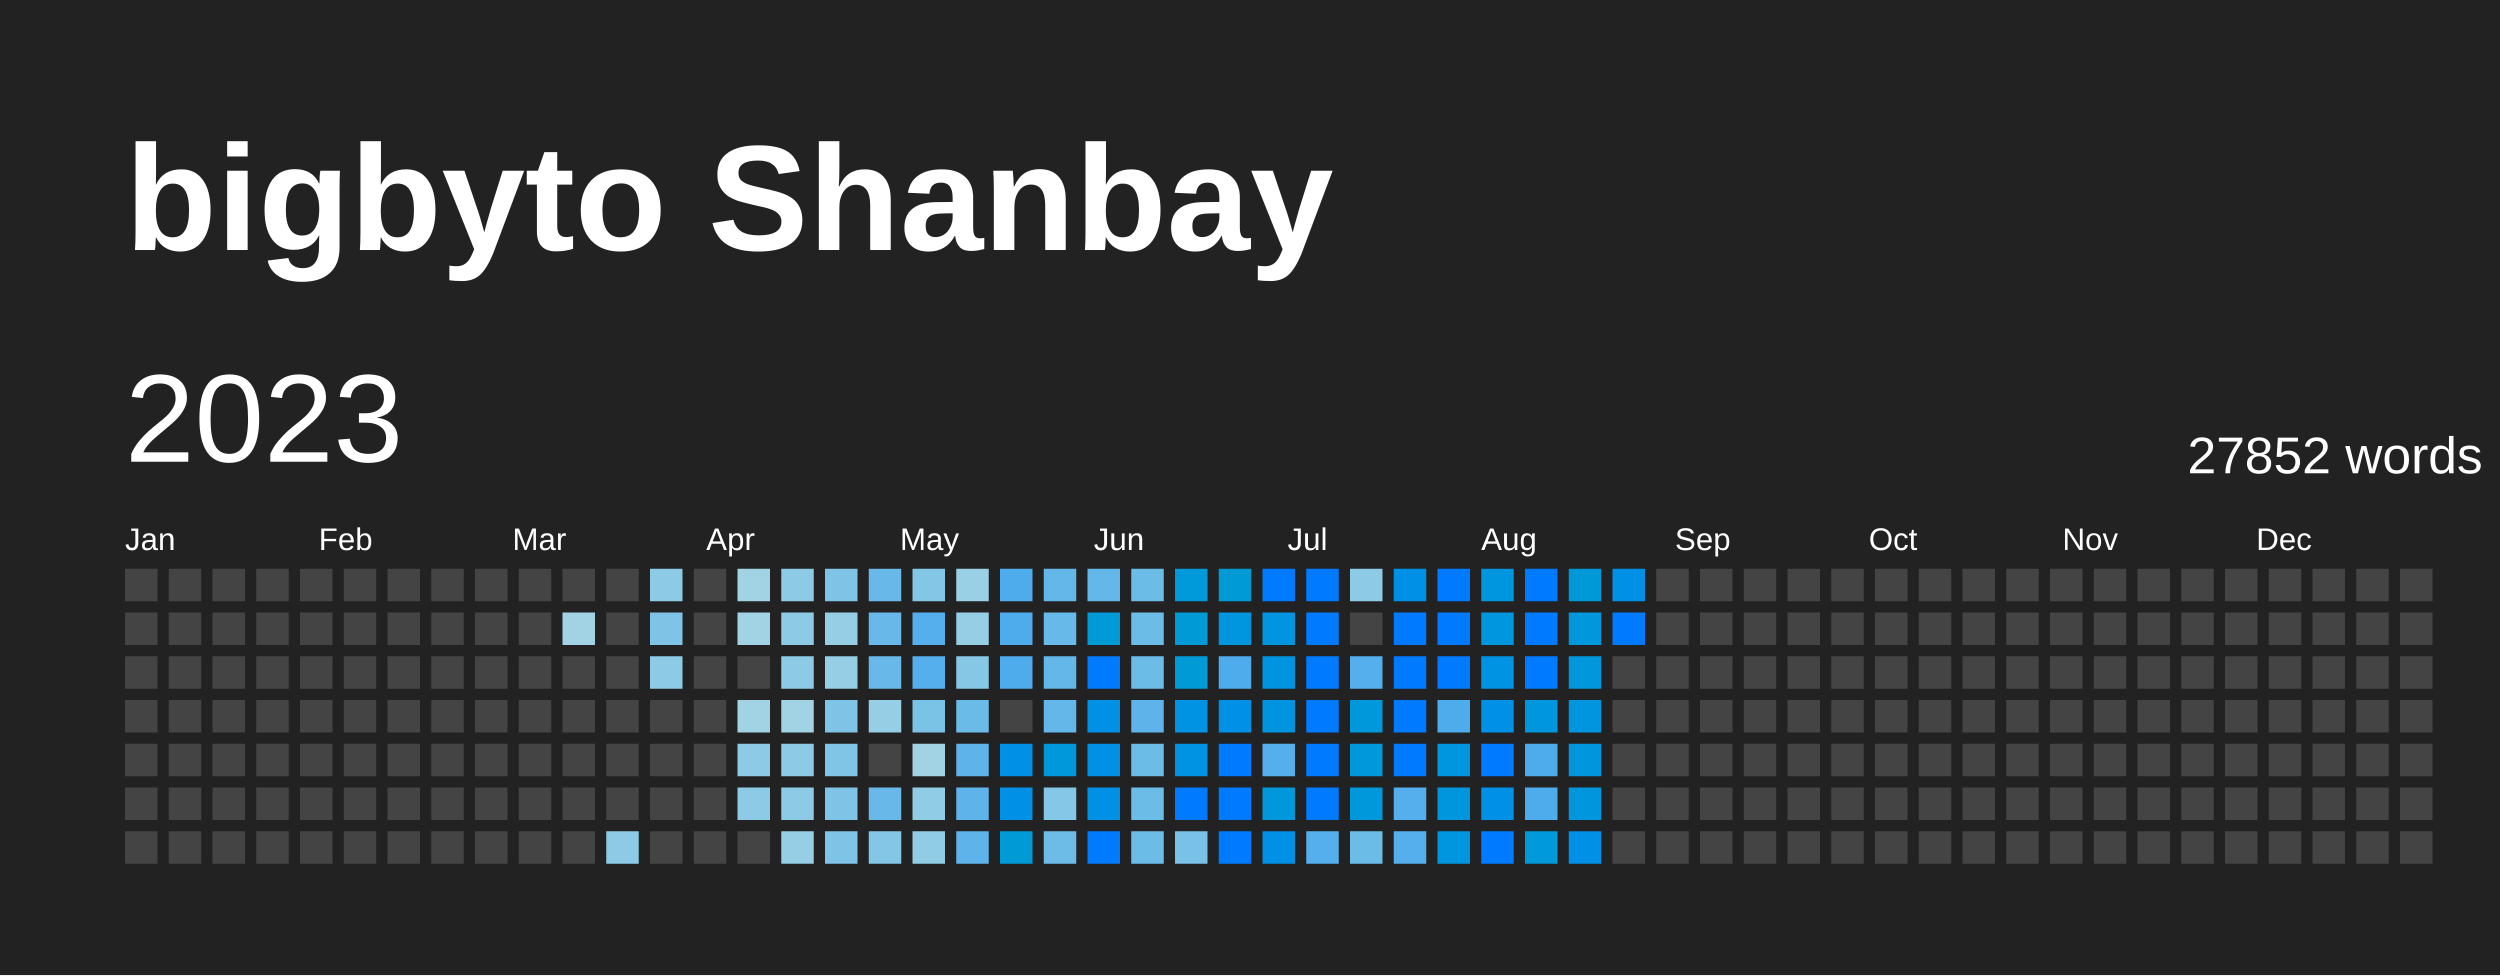
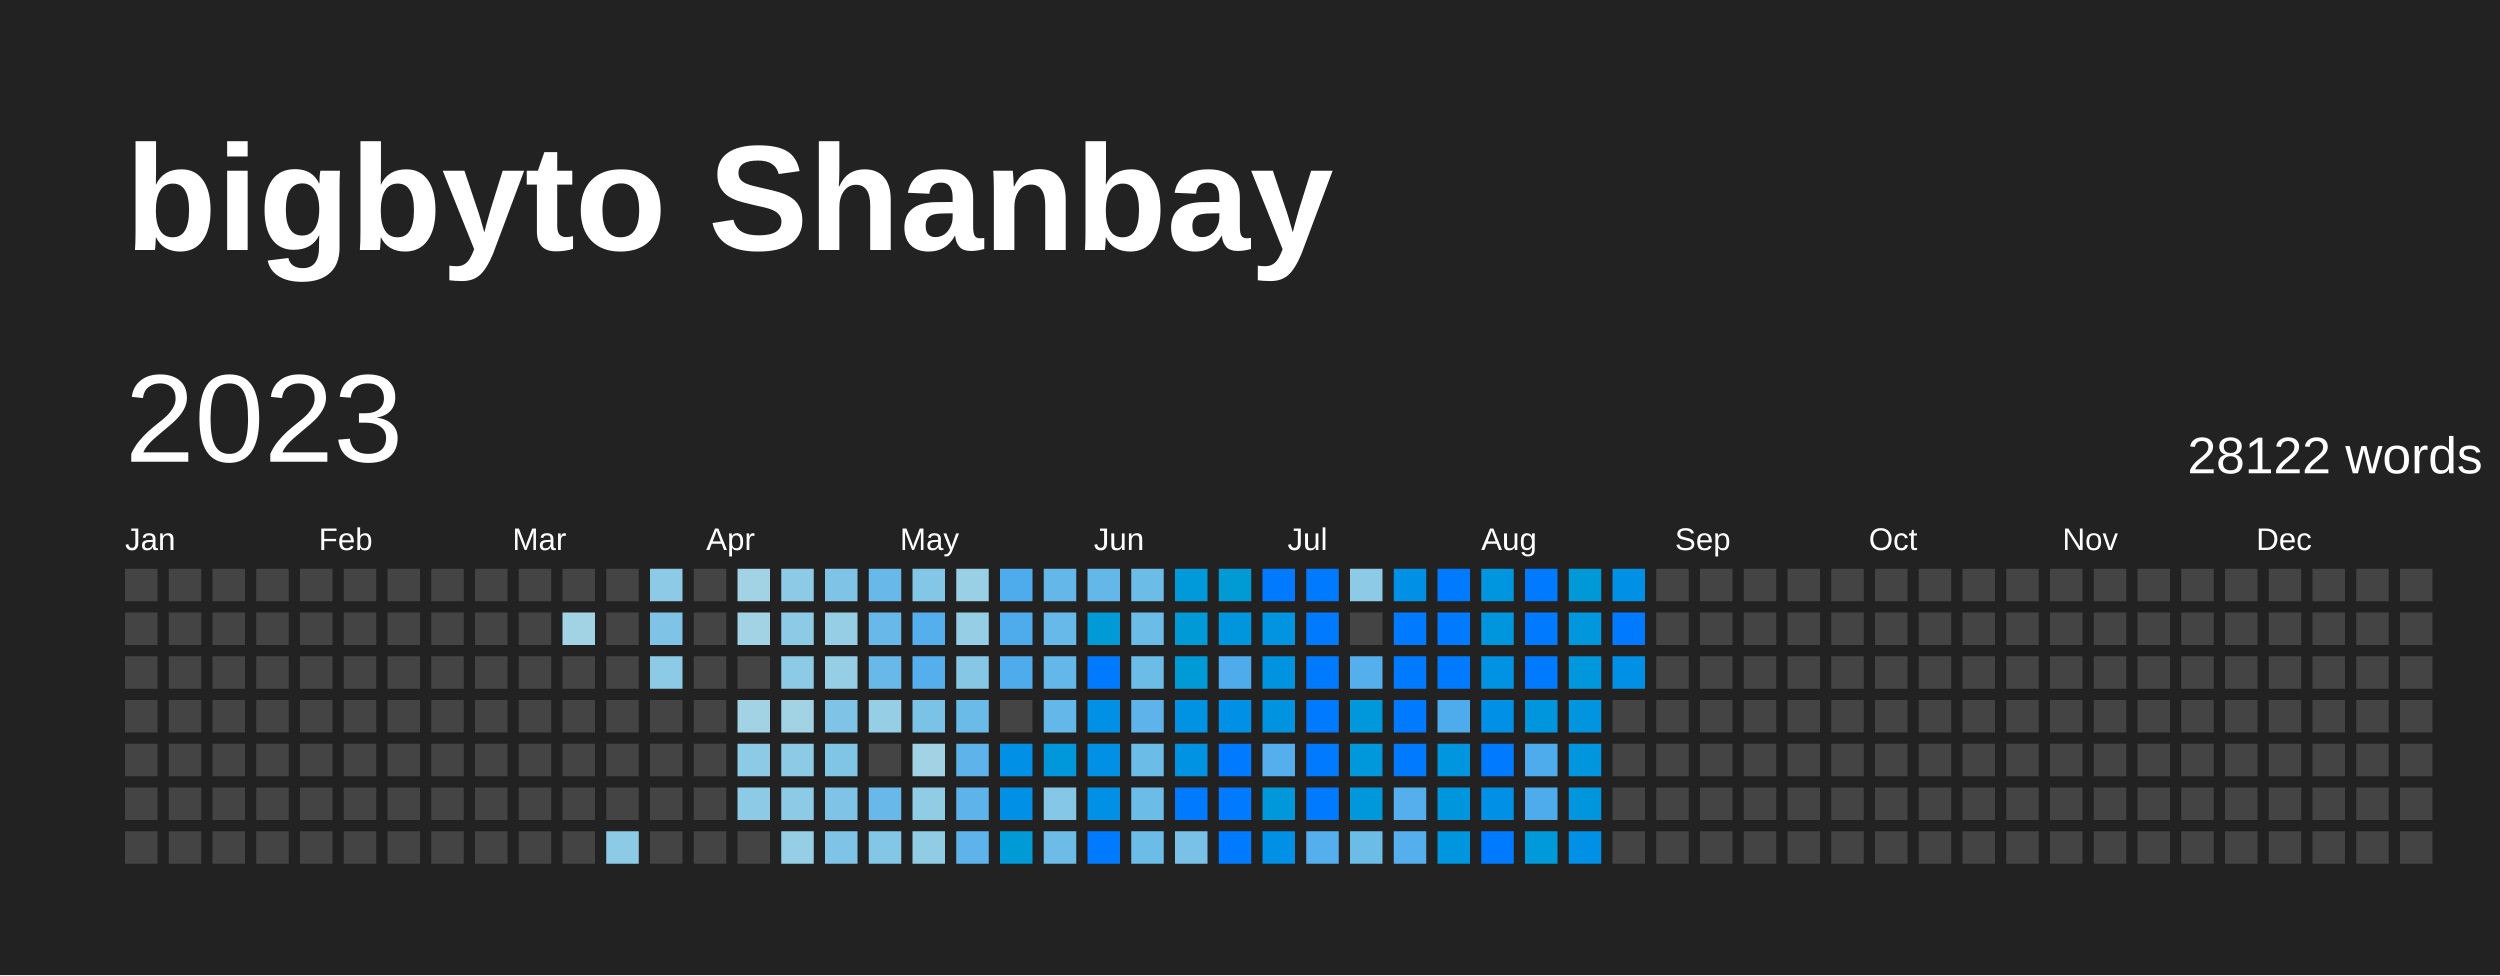
<svg xmlns="http://www.w3.org/2000/svg" baseProfile="full" height="78mm" version="1.1" viewBox="0,0,200,78" width="200mm">
  <defs />
  <rect fill="#222222" height="78" width="200" x="0" y="0" />
  <text fill="#FFFFFF" style="font-size:12px; font-family:Arial; font-weight:bold;" x="10" y="20">bigbyto Shanbay</text>
  <text dominant-baseline="hanging" fill="#FFFFFF" style="font-size:10.0px; font-family:Arial;" x="10" y="30">2023</text>
-   <text dominant-baseline="hanging" fill="#FFFFFF" style="font-size:4.125px; font-family:Arial;" x="175" y="35">27852 words</text>
+   <text dominant-baseline="hanging" fill="#FFFFFF" style="font-size:4.125px; font-family:Arial;" x="175" y="35">28122 words</text>
  <text fill="#FFFFFF" style="font-size:2.5px; font-family:Arial" x="10.0" y="44">Jan</text>
  <text fill="#FFFFFF" style="font-size:2.5px; font-family:Arial" x="25.5" y="44">Feb</text>
  <text fill="#FFFFFF" style="font-size:2.5px; font-family:Arial" x="41.0" y="44">Mar</text>
  <text fill="#FFFFFF" style="font-size:2.5px; font-family:Arial" x="56.5" y="44">Apr</text>
  <text fill="#FFFFFF" style="font-size:2.5px; font-family:Arial" x="72.0" y="44">May</text>
  <text fill="#FFFFFF" style="font-size:2.5px; font-family:Arial" x="87.5" y="44">Jun</text>
  <text fill="#FFFFFF" style="font-size:2.5px; font-family:Arial" x="103.0" y="44">Jul</text>
  <text fill="#FFFFFF" style="font-size:2.5px; font-family:Arial" x="118.5" y="44">Aug</text>
  <text fill="#FFFFFF" style="font-size:2.5px; font-family:Arial" x="134.0" y="44">Sep</text>
  <text fill="#FFFFFF" style="font-size:2.5px; font-family:Arial" x="149.5" y="44">Oct</text>
  <text fill="#FFFFFF" style="font-size:2.5px; font-family:Arial" x="165.0" y="44">Nov</text>
  <text fill="#FFFFFF" style="font-size:2.5px; font-family:Arial" x="180.5" y="44">Dec</text>
  <rect fill="#444444" height="2.6" width="2.6" x="10.0" y="45.5" />
  <rect fill="#444444" height="2.6" width="2.6" x="10.0" y="49.0" />
  <rect fill="#444444" height="2.6" width="2.6" x="10.0" y="52.5" />
  <rect fill="#444444" height="2.6" width="2.6" x="10.0" y="56.0" />
  <rect fill="#444444" height="2.6" width="2.6" x="10.0" y="59.5" />
  <rect fill="#444444" height="2.6" width="2.6" x="10.0" y="63.0" />
  <rect fill="#444444" height="2.6" width="2.6" x="10.0" y="66.5" />
  <rect fill="#444444" height="2.6" width="2.6" x="13.5" y="45.5" />
  <rect fill="#444444" height="2.6" width="2.6" x="13.5" y="49.0" />
  <rect fill="#444444" height="2.6" width="2.6" x="13.5" y="52.5" />
  <rect fill="#444444" height="2.6" width="2.6" x="13.5" y="56.0" />
  <rect fill="#444444" height="2.6" width="2.6" x="13.5" y="59.5" />
  <rect fill="#444444" height="2.6" width="2.6" x="13.5" y="63.0" />
  <rect fill="#444444" height="2.6" width="2.6" x="13.5" y="66.5" />
  <rect fill="#444444" height="2.6" width="2.6" x="17.0" y="45.5" />
  <rect fill="#444444" height="2.6" width="2.6" x="17.0" y="49.0" />
  <rect fill="#444444" height="2.6" width="2.6" x="17.0" y="52.5" />
  <rect fill="#444444" height="2.6" width="2.6" x="17.0" y="56.0" />
  <rect fill="#444444" height="2.6" width="2.6" x="17.0" y="59.5" />
  <rect fill="#444444" height="2.6" width="2.6" x="17.0" y="63.0" />
  <rect fill="#444444" height="2.6" width="2.6" x="17.0" y="66.5" />
  <rect fill="#444444" height="2.6" width="2.6" x="20.5" y="45.5" />
  <rect fill="#444444" height="2.6" width="2.6" x="20.5" y="49.0" />
  <rect fill="#444444" height="2.6" width="2.6" x="20.5" y="52.5" />
  <rect fill="#444444" height="2.6" width="2.6" x="20.5" y="56.0" />
  <rect fill="#444444" height="2.6" width="2.6" x="20.5" y="59.5" />
  <rect fill="#444444" height="2.6" width="2.6" x="20.5" y="63.0" />
  <rect fill="#444444" height="2.6" width="2.6" x="20.5" y="66.5" />
  <rect fill="#444444" height="2.6" width="2.6" x="24.0" y="45.5" />
  <rect fill="#444444" height="2.6" width="2.6" x="24.0" y="49.0" />
  <rect fill="#444444" height="2.6" width="2.6" x="24.0" y="52.5" />
  <rect fill="#444444" height="2.6" width="2.6" x="24.0" y="56.0" />
  <rect fill="#444444" height="2.6" width="2.6" x="24.0" y="59.5" />
  <rect fill="#444444" height="2.6" width="2.6" x="24.0" y="63.0" />
  <rect fill="#444444" height="2.6" width="2.6" x="24.0" y="66.5" />
  <rect fill="#444444" height="2.6" width="2.6" x="27.5" y="45.5" />
  <rect fill="#444444" height="2.6" width="2.6" x="27.5" y="49.0" />
  <rect fill="#444444" height="2.6" width="2.6" x="27.5" y="52.5" />
  <rect fill="#444444" height="2.6" width="2.6" x="27.5" y="56.0" />
  <rect fill="#444444" height="2.6" width="2.6" x="27.5" y="59.5" />
  <rect fill="#444444" height="2.6" width="2.6" x="27.5" y="63.0" />
  <rect fill="#444444" height="2.6" width="2.6" x="27.5" y="66.5" />
  <rect fill="#444444" height="2.6" width="2.6" x="31.0" y="45.5" />
  <rect fill="#444444" height="2.6" width="2.6" x="31.0" y="49.0" />
  <rect fill="#444444" height="2.6" width="2.6" x="31.0" y="52.5" />
  <rect fill="#444444" height="2.6" width="2.6" x="31.0" y="56.0" />
  <rect fill="#444444" height="2.6" width="2.6" x="31.0" y="59.5" />
  <rect fill="#444444" height="2.6" width="2.6" x="31.0" y="63.0" />
  <rect fill="#444444" height="2.6" width="2.6" x="31.0" y="66.5" />
  <rect fill="#444444" height="2.6" width="2.6" x="34.5" y="45.5" />
  <rect fill="#444444" height="2.6" width="2.6" x="34.5" y="49.0" />
  <rect fill="#444444" height="2.6" width="2.6" x="34.5" y="52.5" />
  <rect fill="#444444" height="2.6" width="2.6" x="34.5" y="56.0" />
  <rect fill="#444444" height="2.6" width="2.6" x="34.5" y="59.5" />
  <rect fill="#444444" height="2.6" width="2.6" x="34.5" y="63.0" />
  <rect fill="#444444" height="2.6" width="2.6" x="34.5" y="66.5" />
  <rect fill="#444444" height="2.6" width="2.6" x="38.0" y="45.5" />
  <rect fill="#444444" height="2.6" width="2.6" x="38.0" y="49.0" />
  <rect fill="#444444" height="2.6" width="2.6" x="38.0" y="52.5" />
  <rect fill="#444444" height="2.6" width="2.6" x="38.0" y="56.0" />
  <rect fill="#444444" height="2.6" width="2.6" x="38.0" y="59.5" />
  <rect fill="#444444" height="2.6" width="2.6" x="38.0" y="63.0" />
  <rect fill="#444444" height="2.6" width="2.6" x="38.0" y="66.5" />
  <rect fill="#444444" height="2.6" width="2.6" x="41.5" y="45.5" />
  <rect fill="#444444" height="2.6" width="2.6" x="41.5" y="49.0" />
  <rect fill="#444444" height="2.6" width="2.6" x="41.5" y="52.5" />
  <rect fill="#444444" height="2.6" width="2.6" x="41.5" y="56.0" />
  <rect fill="#444444" height="2.6" width="2.6" x="41.5" y="59.5" />
  <rect fill="#444444" height="2.6" width="2.6" x="41.5" y="63.0" />
  <rect fill="#444444" height="2.6" width="2.6" x="41.5" y="66.5" />
  <rect fill="#444444" height="2.6" width="2.6" x="45.0" y="45.5" />
  <rect fill="#a2d3e5" height="2.6" width="2.6" x="45.0" y="49.0" />
  <rect fill="#444444" height="2.6" width="2.6" x="45.0" y="52.5" />
  <rect fill="#444444" height="2.6" width="2.6" x="45.0" y="56.0" />
  <rect fill="#444444" height="2.6" width="2.6" x="45.0" y="59.5" />
  <rect fill="#444444" height="2.6" width="2.6" x="45.0" y="63.0" />
  <rect fill="#444444" height="2.6" width="2.6" x="45.0" y="66.5" />
  <rect fill="#444444" height="2.6" width="2.6" x="48.5" y="45.5" />
  <rect fill="#444444" height="2.6" width="2.6" x="48.5" y="49.0" />
  <rect fill="#444444" height="2.6" width="2.6" x="48.5" y="52.5" />
  <rect fill="#444444" height="2.6" width="2.6" x="48.5" y="56.0" />
  <rect fill="#444444" height="2.6" width="2.6" x="48.5" y="59.5" />
  <rect fill="#444444" height="2.6" width="2.6" x="48.5" y="63.0" />
  <rect fill="#8dcae6" height="2.6" width="2.6" x="48.5" y="66.5" />
  <rect fill="#8dcae6" height="2.6" width="2.6" x="52.0" y="45.5" />
  <rect fill="#7fc4e6" height="2.6" width="2.6" x="52.0" y="49.0" />
  <rect fill="#8dcae6" height="2.6" width="2.6" x="52.0" y="52.5" />
  <rect fill="#444444" height="2.6" width="2.6" x="52.0" y="56.0" />
  <rect fill="#444444" height="2.6" width="2.6" x="52.0" y="59.5" />
  <rect fill="#444444" height="2.6" width="2.6" x="52.0" y="63.0" />
  <rect fill="#444444" height="2.6" width="2.6" x="52.0" y="66.5" />
  <rect fill="#444444" height="2.6" width="2.6" x="55.5" y="45.5" />
  <rect fill="#444444" height="2.6" width="2.6" x="55.5" y="49.0" />
  <rect fill="#444444" height="2.6" width="2.6" x="55.5" y="52.5" />
  <rect fill="#444444" height="2.6" width="2.6" x="55.5" y="56.0" />
  <rect fill="#444444" height="2.6" width="2.6" x="55.5" y="59.5" />
  <rect fill="#444444" height="2.6" width="2.6" x="55.5" y="63.0" />
  <rect fill="#444444" height="2.6" width="2.6" x="55.5" y="66.5" />
  <rect fill="#a2d3e5" height="2.6" width="2.6" x="59.0" y="45.5" />
  <rect fill="#a2d3e5" height="2.6" width="2.6" x="59.0" y="49.0" />
  <rect fill="#444444" height="2.6" width="2.6" x="59.0" y="52.5" />
  <rect fill="#a2d3e5" height="2.6" width="2.6" x="59.0" y="56.0" />
  <rect fill="#8dcae6" height="2.6" width="2.6" x="59.0" y="59.5" />
  <rect fill="#8dcae6" height="2.6" width="2.6" x="59.0" y="63.0" />
  <rect fill="#444444" height="2.6" width="2.6" x="59.0" y="66.5" />
  <rect fill="#8dcae6" height="2.6" width="2.6" x="62.5" y="45.5" />
  <rect fill="#8dcae6" height="2.6" width="2.6" x="62.5" y="49.0" />
  <rect fill="#8dcae6" height="2.6" width="2.6" x="62.5" y="52.5" />
  <rect fill="#a2d3e5" height="2.6" width="2.6" x="62.5" y="56.0" />
  <rect fill="#8dcae6" height="2.6" width="2.6" x="62.5" y="59.5" />
  <rect fill="#8dcae6" height="2.6" width="2.6" x="62.5" y="63.0" />
  <rect fill="#95cee5" height="2.6" width="2.6" x="62.5" y="66.5" />
  <rect fill="#7fc4e6" height="2.6" width="2.6" x="66.0" y="45.5" />
  <rect fill="#95cee5" height="2.6" width="2.6" x="66.0" y="49.0" />
  <rect fill="#95cee5" height="2.6" width="2.6" x="66.0" y="52.5" />
  <rect fill="#7fc4e6" height="2.6" width="2.6" x="66.0" y="56.0" />
  <rect fill="#80c5e6" height="2.6" width="2.6" x="66.0" y="59.5" />
  <rect fill="#7fc4e6" height="2.6" width="2.6" x="66.0" y="63.0" />
  <rect fill="#7fc4e6" height="2.6" width="2.6" x="66.0" y="66.5" />
  <rect fill="#68b9e9" height="2.6" width="2.6" x="69.5" y="45.5" />
  <rect fill="#68b9e9" height="2.6" width="2.6" x="69.5" y="49.0" />
  <rect fill="#68b9e9" height="2.6" width="2.6" x="69.5" y="52.5" />
  <rect fill="#95cee5" height="2.6" width="2.6" x="69.5" y="56.0" />
  <rect fill="#444444" height="2.6" width="2.6" x="69.5" y="59.5" />
  <rect fill="#68b9e9" height="2.6" width="2.6" x="69.5" y="63.0" />
  <rect fill="#84c6e6" height="2.6" width="2.6" x="69.5" y="66.5" />
  <rect fill="#84c6e6" height="2.6" width="2.6" x="73.0" y="45.5" />
  <rect fill="#54afec" height="2.6" width="2.6" x="73.0" y="49.0" />
  <rect fill="#54afec" height="2.6" width="2.6" x="73.0" y="52.5" />
  <rect fill="#7bc2e7" height="2.6" width="2.6" x="73.0" y="56.0" />
  <rect fill="#a2d3e5" height="2.6" width="2.6" x="73.0" y="59.5" />
  <rect fill="#91cce5" height="2.6" width="2.6" x="73.0" y="63.0" />
  <rect fill="#91cce5" height="2.6" width="2.6" x="73.0" y="66.5" />
  <rect fill="#99d0e5" height="2.6" width="2.6" x="76.5" y="45.5" />
  <rect fill="#95cee5" height="2.6" width="2.6" x="76.5" y="49.0" />
  <rect fill="#86c7e6" height="2.6" width="2.6" x="76.5" y="52.5" />
  <rect fill="#6bbbe8" height="2.6" width="2.6" x="76.5" y="56.0" />
  <rect fill="#5eb4ea" height="2.6" width="2.6" x="76.5" y="59.5" />
  <rect fill="#5eb4ea" height="2.6" width="2.6" x="76.5" y="63.0" />
  <rect fill="#5eb4ea" height="2.6" width="2.6" x="76.5" y="66.5" />
  <rect fill="#4facec" height="2.6" width="2.6" x="80.0" y="45.5" />
  <rect fill="#4facec" height="2.6" width="2.6" x="80.0" y="49.0" />
  <rect fill="#4facec" height="2.6" width="2.6" x="80.0" y="52.5" />
  <rect fill="#444444" height="2.6" width="2.6" x="80.0" y="56.0" />
  <rect fill="#0090e6" height="2.6" width="2.6" x="80.0" y="59.5" />
  <rect fill="#0090e6" height="2.6" width="2.6" x="80.0" y="63.0" />
  <rect fill="#009ad7" height="2.6" width="2.6" x="80.0" y="66.5" />
  <rect fill="#63b7e9" height="2.6" width="2.6" x="83.5" y="45.5" />
  <rect fill="#67b9e9" height="2.6" width="2.6" x="83.5" y="49.0" />
  <rect fill="#63b7e9" height="2.6" width="2.6" x="83.5" y="52.5" />
  <rect fill="#63b7e9" height="2.6" width="2.6" x="83.5" y="56.0" />
  <rect fill="#0098da" height="2.6" width="2.6" x="83.5" y="59.5" />
  <rect fill="#85c7e6" height="2.6" width="2.6" x="83.5" y="63.0" />
  <rect fill="#6dbce8" height="2.6" width="2.6" x="83.5" y="66.5" />
  <rect fill="#64b7e9" height="2.6" width="2.6" x="87.0" y="45.5" />
  <rect fill="#009ad7" height="2.6" width="2.6" x="87.0" y="49.0" />
  <rect fill="#007BFF" height="2.6" width="2.6" x="87.0" y="52.5" />
  <rect fill="#0090e6" height="2.6" width="2.6" x="87.0" y="56.0" />
  <rect fill="#0090e6" height="2.6" width="2.6" x="87.0" y="59.5" />
  <rect fill="#0090e6" height="2.6" width="2.6" x="87.0" y="63.0" />
  <rect fill="#007BFF" height="2.6" width="2.6" x="87.0" y="66.5" />
  <rect fill="#6cbce8" height="2.6" width="2.6" x="90.5" y="45.5" />
  <rect fill="#6cbce8" height="2.6" width="2.6" x="90.5" y="49.0" />
  <rect fill="#6cbce8" height="2.6" width="2.6" x="90.5" y="52.5" />
  <rect fill="#5eb4ea" height="2.6" width="2.6" x="90.5" y="56.0" />
  <rect fill="#6cbce8" height="2.6" width="2.6" x="90.5" y="59.5" />
  <rect fill="#6cbce8" height="2.6" width="2.6" x="90.5" y="63.0" />
  <rect fill="#6cbce8" height="2.6" width="2.6" x="90.5" y="66.5" />
  <rect fill="#0099d9" height="2.6" width="2.6" x="94.0" y="45.5" />
  <rect fill="#009ad7" height="2.6" width="2.6" x="94.0" y="49.0" />
  <rect fill="#009ad7" height="2.6" width="2.6" x="94.0" y="52.5" />
  <rect fill="#0092e3" height="2.6" width="2.6" x="94.0" y="56.0" />
  <rect fill="#0092e3" height="2.6" width="2.6" x="94.0" y="59.5" />
  <rect fill="#007BFF" height="2.6" width="2.6" x="94.0" y="63.0" />
  <rect fill="#79c1e7" height="2.6" width="2.6" x="94.0" y="66.5" />
  <rect fill="#009bd5" height="2.6" width="2.6" x="97.5" y="45.5" />
  <rect fill="#0096dd" height="2.6" width="2.6" x="97.5" y="49.0" />
  <rect fill="#4facec" height="2.6" width="2.6" x="97.5" y="52.5" />
  <rect fill="#0090e6" height="2.6" width="2.6" x="97.5" y="56.0" />
  <rect fill="#007BFF" height="2.6" width="2.6" x="97.5" y="59.5" />
  <rect fill="#007BFF" height="2.6" width="2.6" x="97.5" y="63.0" />
  <rect fill="#007BFF" height="2.6" width="2.6" x="97.5" y="66.5" />
  <rect fill="#007BFF" height="2.6" width="2.6" x="101.0" y="45.5" />
  <rect fill="#0094e1" height="2.6" width="2.6" x="101.0" y="49.0" />
  <rect fill="#0094e0" height="2.6" width="2.6" x="101.0" y="52.5" />
  <rect fill="#0094e0" height="2.6" width="2.6" x="101.0" y="56.0" />
  <rect fill="#54afec" height="2.6" width="2.6" x="101.0" y="59.5" />
  <rect fill="#0098da" height="2.6" width="2.6" x="101.0" y="63.0" />
  <rect fill="#0090e6" height="2.6" width="2.6" x="101.0" y="66.5" />
  <rect fill="#007BFF" height="2.6" width="2.6" x="104.5" y="45.5" />
  <rect fill="#007BFF" height="2.6" width="2.6" x="104.5" y="49.0" />
  <rect fill="#007BFF" height="2.6" width="2.6" x="104.5" y="52.5" />
  <rect fill="#007BFF" height="2.6" width="2.6" x="104.5" y="56.0" />
  <rect fill="#007BFF" height="2.6" width="2.6" x="104.5" y="59.5" />
  <rect fill="#007BFF" height="2.6" width="2.6" x="104.5" y="63.0" />
  <rect fill="#54afec" height="2.6" width="2.6" x="104.5" y="66.5" />
  <rect fill="#8ccae6" height="2.6" width="2.6" x="108.0" y="45.5" />
  <rect fill="#444444" height="2.6" width="2.6" x="108.0" y="49.0" />
  <rect fill="#54afec" height="2.6" width="2.6" x="108.0" y="52.5" />
  <rect fill="#0098da" height="2.6" width="2.6" x="108.0" y="56.0" />
  <rect fill="#0098db" height="2.6" width="2.6" x="108.0" y="59.5" />
  <rect fill="#0098da" height="2.6" width="2.6" x="108.0" y="63.0" />
  <rect fill="#6cbce8" height="2.6" width="2.6" x="108.0" y="66.5" />
  <rect fill="#0090e6" height="2.6" width="2.6" x="111.5" y="45.5" />
  <rect fill="#007BFF" height="2.6" width="2.6" x="111.5" y="49.0" />
  <rect fill="#007BFF" height="2.6" width="2.6" x="111.5" y="52.5" />
  <rect fill="#007BFF" height="2.6" width="2.6" x="111.5" y="56.0" />
  <rect fill="#007BFF" height="2.6" width="2.6" x="111.5" y="59.5" />
  <rect fill="#54afec" height="2.6" width="2.6" x="111.5" y="63.0" />
  <rect fill="#54afec" height="2.6" width="2.6" x="111.5" y="66.5" />
  <rect fill="#007BFF" height="2.6" width="2.6" x="115.0" y="45.5" />
  <rect fill="#007BFF" height="2.6" width="2.6" x="115.0" y="49.0" />
  <rect fill="#007BFF" height="2.6" width="2.6" x="115.0" y="52.5" />
  <rect fill="#4facec" height="2.6" width="2.6" x="115.0" y="56.0" />
  <rect fill="#0095df" height="2.6" width="2.6" x="115.0" y="59.5" />
  <rect fill="#0096dd" height="2.6" width="2.6" x="115.0" y="63.0" />
  <rect fill="#0095df" height="2.6" width="2.6" x="115.0" y="66.5" />
  <rect fill="#0095df" height="2.6" width="2.6" x="118.5" y="45.5" />
  <rect fill="#0096de" height="2.6" width="2.6" x="118.5" y="49.0" />
  <rect fill="#0092e3" height="2.6" width="2.6" x="118.5" y="52.5" />
  <rect fill="#0090e6" height="2.6" width="2.6" x="118.5" y="56.0" />
  <rect fill="#007BFF" height="2.6" width="2.6" x="118.5" y="59.5" />
  <rect fill="#0090e6" height="2.6" width="2.6" x="118.5" y="63.0" />
  <rect fill="#007BFF" height="2.6" width="2.6" x="118.5" y="66.5" />
  <rect fill="#007BFF" height="2.6" width="2.6" x="122.0" y="45.5" />
  <rect fill="#007BFF" height="2.6" width="2.6" x="122.0" y="49.0" />
  <rect fill="#007BFF" height="2.6" width="2.6" x="122.0" y="52.5" />
  <rect fill="#0096dd" height="2.6" width="2.6" x="122.0" y="56.0" />
  <rect fill="#4eaced" height="2.6" width="2.6" x="122.0" y="59.5" />
  <rect fill="#4eaced" height="2.6" width="2.6" x="122.0" y="63.0" />
  <rect fill="#0099d9" height="2.6" width="2.6" x="122.0" y="66.5" />
  <rect fill="#0099d8" height="2.6" width="2.6" x="125.5" y="45.5" />
  <rect fill="#0097dc" height="2.6" width="2.6" x="125.5" y="49.0" />
  <rect fill="#0097dd" height="2.6" width="2.6" x="125.5" y="52.5" />
  <rect fill="#0095de" height="2.6" width="2.6" x="125.5" y="56.0" />
  <rect fill="#0096dd" height="2.6" width="2.6" x="125.5" y="59.5" />
  <rect fill="#0096dd" height="2.6" width="2.6" x="125.5" y="63.0" />
  <rect fill="#0090e6" height="2.6" width="2.6" x="125.5" y="66.5" />
  <rect fill="#0090e6" height="2.6" width="2.6" x="129.0" y="45.5" />
  <rect fill="#007BFF" height="2.6" width="2.6" x="129.0" y="49.0" />
-   <rect fill="#444444" height="2.6" width="2.6" x="129.0" y="52.5" />
+   <rect fill="#0090e6" height="2.6" width="2.6" x="129.0" y="52.5" />
  <rect fill="#444444" height="2.6" width="2.6" x="129.0" y="56.0" />
  <rect fill="#444444" height="2.6" width="2.6" x="129.0" y="59.5" />
  <rect fill="#444444" height="2.6" width="2.6" x="129.0" y="63.0" />
  <rect fill="#444444" height="2.6" width="2.6" x="129.0" y="66.5" />
  <rect fill="#444444" height="2.6" width="2.6" x="132.5" y="45.5" />
  <rect fill="#444444" height="2.6" width="2.6" x="132.5" y="49.0" />
  <rect fill="#444444" height="2.6" width="2.6" x="132.5" y="52.5" />
  <rect fill="#444444" height="2.6" width="2.6" x="132.5" y="56.0" />
  <rect fill="#444444" height="2.6" width="2.6" x="132.5" y="59.5" />
  <rect fill="#444444" height="2.6" width="2.6" x="132.5" y="63.0" />
  <rect fill="#444444" height="2.6" width="2.6" x="132.5" y="66.5" />
  <rect fill="#444444" height="2.6" width="2.6" x="136.0" y="45.5" />
  <rect fill="#444444" height="2.6" width="2.6" x="136.0" y="49.0" />
  <rect fill="#444444" height="2.6" width="2.6" x="136.0" y="52.5" />
  <rect fill="#444444" height="2.6" width="2.6" x="136.0" y="56.0" />
  <rect fill="#444444" height="2.6" width="2.6" x="136.0" y="59.5" />
  <rect fill="#444444" height="2.6" width="2.6" x="136.0" y="63.0" />
  <rect fill="#444444" height="2.6" width="2.6" x="136.0" y="66.5" />
  <rect fill="#444444" height="2.6" width="2.6" x="139.5" y="45.5" />
  <rect fill="#444444" height="2.6" width="2.6" x="139.5" y="49.0" />
  <rect fill="#444444" height="2.6" width="2.6" x="139.5" y="52.5" />
  <rect fill="#444444" height="2.6" width="2.6" x="139.5" y="56.0" />
  <rect fill="#444444" height="2.6" width="2.6" x="139.5" y="59.5" />
  <rect fill="#444444" height="2.6" width="2.6" x="139.5" y="63.0" />
  <rect fill="#444444" height="2.6" width="2.6" x="139.5" y="66.5" />
  <rect fill="#444444" height="2.6" width="2.6" x="143.0" y="45.5" />
  <rect fill="#444444" height="2.6" width="2.6" x="143.0" y="49.0" />
  <rect fill="#444444" height="2.6" width="2.6" x="143.0" y="52.5" />
  <rect fill="#444444" height="2.6" width="2.6" x="143.0" y="56.0" />
  <rect fill="#444444" height="2.6" width="2.6" x="143.0" y="59.5" />
  <rect fill="#444444" height="2.6" width="2.6" x="143.0" y="63.0" />
  <rect fill="#444444" height="2.6" width="2.6" x="143.0" y="66.5" />
  <rect fill="#444444" height="2.6" width="2.6" x="146.5" y="45.5" />
  <rect fill="#444444" height="2.6" width="2.6" x="146.5" y="49.0" />
  <rect fill="#444444" height="2.6" width="2.6" x="146.5" y="52.5" />
  <rect fill="#444444" height="2.6" width="2.6" x="146.5" y="56.0" />
  <rect fill="#444444" height="2.6" width="2.6" x="146.5" y="59.5" />
  <rect fill="#444444" height="2.6" width="2.6" x="146.5" y="63.0" />
  <rect fill="#444444" height="2.6" width="2.6" x="146.5" y="66.5" />
  <rect fill="#444444" height="2.6" width="2.6" x="150.0" y="45.5" />
  <rect fill="#444444" height="2.6" width="2.6" x="150.0" y="49.0" />
  <rect fill="#444444" height="2.6" width="2.6" x="150.0" y="52.5" />
  <rect fill="#444444" height="2.6" width="2.6" x="150.0" y="56.0" />
  <rect fill="#444444" height="2.6" width="2.6" x="150.0" y="59.5" />
  <rect fill="#444444" height="2.6" width="2.6" x="150.0" y="63.0" />
  <rect fill="#444444" height="2.6" width="2.6" x="150.0" y="66.5" />
  <rect fill="#444444" height="2.6" width="2.6" x="153.5" y="45.5" />
  <rect fill="#444444" height="2.6" width="2.6" x="153.5" y="49.0" />
  <rect fill="#444444" height="2.6" width="2.6" x="153.5" y="52.5" />
  <rect fill="#444444" height="2.6" width="2.6" x="153.5" y="56.0" />
  <rect fill="#444444" height="2.6" width="2.6" x="153.5" y="59.5" />
  <rect fill="#444444" height="2.6" width="2.6" x="153.5" y="63.0" />
  <rect fill="#444444" height="2.6" width="2.6" x="153.5" y="66.5" />
  <rect fill="#444444" height="2.6" width="2.6" x="157.0" y="45.5" />
  <rect fill="#444444" height="2.6" width="2.6" x="157.0" y="49.0" />
  <rect fill="#444444" height="2.6" width="2.6" x="157.0" y="52.5" />
  <rect fill="#444444" height="2.6" width="2.6" x="157.0" y="56.0" />
  <rect fill="#444444" height="2.6" width="2.6" x="157.0" y="59.5" />
  <rect fill="#444444" height="2.6" width="2.6" x="157.0" y="63.0" />
  <rect fill="#444444" height="2.6" width="2.6" x="157.0" y="66.5" />
  <rect fill="#444444" height="2.6" width="2.6" x="160.5" y="45.5" />
  <rect fill="#444444" height="2.6" width="2.6" x="160.5" y="49.0" />
  <rect fill="#444444" height="2.6" width="2.6" x="160.5" y="52.5" />
  <rect fill="#444444" height="2.6" width="2.6" x="160.5" y="56.0" />
  <rect fill="#444444" height="2.6" width="2.6" x="160.5" y="59.5" />
  <rect fill="#444444" height="2.6" width="2.6" x="160.5" y="63.0" />
  <rect fill="#444444" height="2.6" width="2.6" x="160.5" y="66.5" />
  <rect fill="#444444" height="2.6" width="2.6" x="164.0" y="45.5" />
  <rect fill="#444444" height="2.6" width="2.6" x="164.0" y="49.0" />
  <rect fill="#444444" height="2.6" width="2.6" x="164.0" y="52.5" />
  <rect fill="#444444" height="2.6" width="2.6" x="164.0" y="56.0" />
  <rect fill="#444444" height="2.6" width="2.6" x="164.0" y="59.5" />
  <rect fill="#444444" height="2.6" width="2.6" x="164.0" y="63.0" />
  <rect fill="#444444" height="2.6" width="2.6" x="164.0" y="66.5" />
  <rect fill="#444444" height="2.6" width="2.6" x="167.5" y="45.5" />
  <rect fill="#444444" height="2.6" width="2.6" x="167.5" y="49.0" />
  <rect fill="#444444" height="2.6" width="2.6" x="167.5" y="52.5" />
  <rect fill="#444444" height="2.6" width="2.6" x="167.5" y="56.0" />
  <rect fill="#444444" height="2.6" width="2.6" x="167.5" y="59.5" />
  <rect fill="#444444" height="2.6" width="2.6" x="167.5" y="63.0" />
  <rect fill="#444444" height="2.6" width="2.6" x="167.5" y="66.5" />
  <rect fill="#444444" height="2.6" width="2.6" x="171.0" y="45.5" />
  <rect fill="#444444" height="2.6" width="2.6" x="171.0" y="49.0" />
  <rect fill="#444444" height="2.6" width="2.6" x="171.0" y="52.5" />
  <rect fill="#444444" height="2.6" width="2.6" x="171.0" y="56.0" />
  <rect fill="#444444" height="2.6" width="2.6" x="171.0" y="59.5" />
  <rect fill="#444444" height="2.6" width="2.6" x="171.0" y="63.0" />
  <rect fill="#444444" height="2.6" width="2.6" x="171.0" y="66.5" />
  <rect fill="#444444" height="2.6" width="2.6" x="174.5" y="45.5" />
  <rect fill="#444444" height="2.6" width="2.6" x="174.5" y="49.0" />
  <rect fill="#444444" height="2.6" width="2.6" x="174.5" y="52.5" />
  <rect fill="#444444" height="2.6" width="2.6" x="174.5" y="56.0" />
  <rect fill="#444444" height="2.6" width="2.6" x="174.5" y="59.5" />
  <rect fill="#444444" height="2.6" width="2.6" x="174.5" y="63.0" />
  <rect fill="#444444" height="2.6" width="2.6" x="174.5" y="66.5" />
  <rect fill="#444444" height="2.6" width="2.6" x="178.0" y="45.5" />
  <rect fill="#444444" height="2.6" width="2.6" x="178.0" y="49.0" />
  <rect fill="#444444" height="2.6" width="2.6" x="178.0" y="52.5" />
  <rect fill="#444444" height="2.6" width="2.6" x="178.0" y="56.0" />
  <rect fill="#444444" height="2.6" width="2.6" x="178.0" y="59.5" />
  <rect fill="#444444" height="2.6" width="2.6" x="178.0" y="63.0" />
  <rect fill="#444444" height="2.6" width="2.6" x="178.0" y="66.5" />
  <rect fill="#444444" height="2.6" width="2.6" x="181.5" y="45.5" />
  <rect fill="#444444" height="2.6" width="2.6" x="181.5" y="49.0" />
  <rect fill="#444444" height="2.6" width="2.6" x="181.5" y="52.5" />
  <rect fill="#444444" height="2.6" width="2.6" x="181.5" y="56.0" />
  <rect fill="#444444" height="2.6" width="2.6" x="181.5" y="59.5" />
  <rect fill="#444444" height="2.6" width="2.6" x="181.5" y="63.0" />
  <rect fill="#444444" height="2.6" width="2.6" x="181.5" y="66.5" />
  <rect fill="#444444" height="2.6" width="2.6" x="185.0" y="45.5" />
  <rect fill="#444444" height="2.6" width="2.6" x="185.0" y="49.0" />
  <rect fill="#444444" height="2.6" width="2.6" x="185.0" y="52.5" />
  <rect fill="#444444" height="2.6" width="2.6" x="185.0" y="56.0" />
  <rect fill="#444444" height="2.6" width="2.6" x="185.0" y="59.5" />
  <rect fill="#444444" height="2.6" width="2.6" x="185.0" y="63.0" />
  <rect fill="#444444" height="2.6" width="2.6" x="185.0" y="66.5" />
  <rect fill="#444444" height="2.6" width="2.6" x="188.5" y="45.5" />
  <rect fill="#444444" height="2.6" width="2.6" x="188.5" y="49.0" />
  <rect fill="#444444" height="2.6" width="2.6" x="188.5" y="52.5" />
  <rect fill="#444444" height="2.6" width="2.6" x="188.5" y="56.0" />
  <rect fill="#444444" height="2.6" width="2.6" x="188.5" y="59.5" />
  <rect fill="#444444" height="2.6" width="2.6" x="188.5" y="63.0" />
  <rect fill="#444444" height="2.6" width="2.6" x="188.5" y="66.5" />
  <rect fill="#444444" height="2.6" width="2.6" x="192.0" y="45.5" />
  <rect fill="#444444" height="2.6" width="2.6" x="192.0" y="49.0" />
  <rect fill="#444444" height="2.6" width="2.6" x="192.0" y="52.5" />
  <rect fill="#444444" height="2.6" width="2.6" x="192.0" y="56.0" />
  <rect fill="#444444" height="2.6" width="2.6" x="192.0" y="59.5" />
  <rect fill="#444444" height="2.6" width="2.6" x="192.0" y="63.0" />
  <rect fill="#444444" height="2.6" width="2.6" x="192.0" y="66.5" />
</svg>
